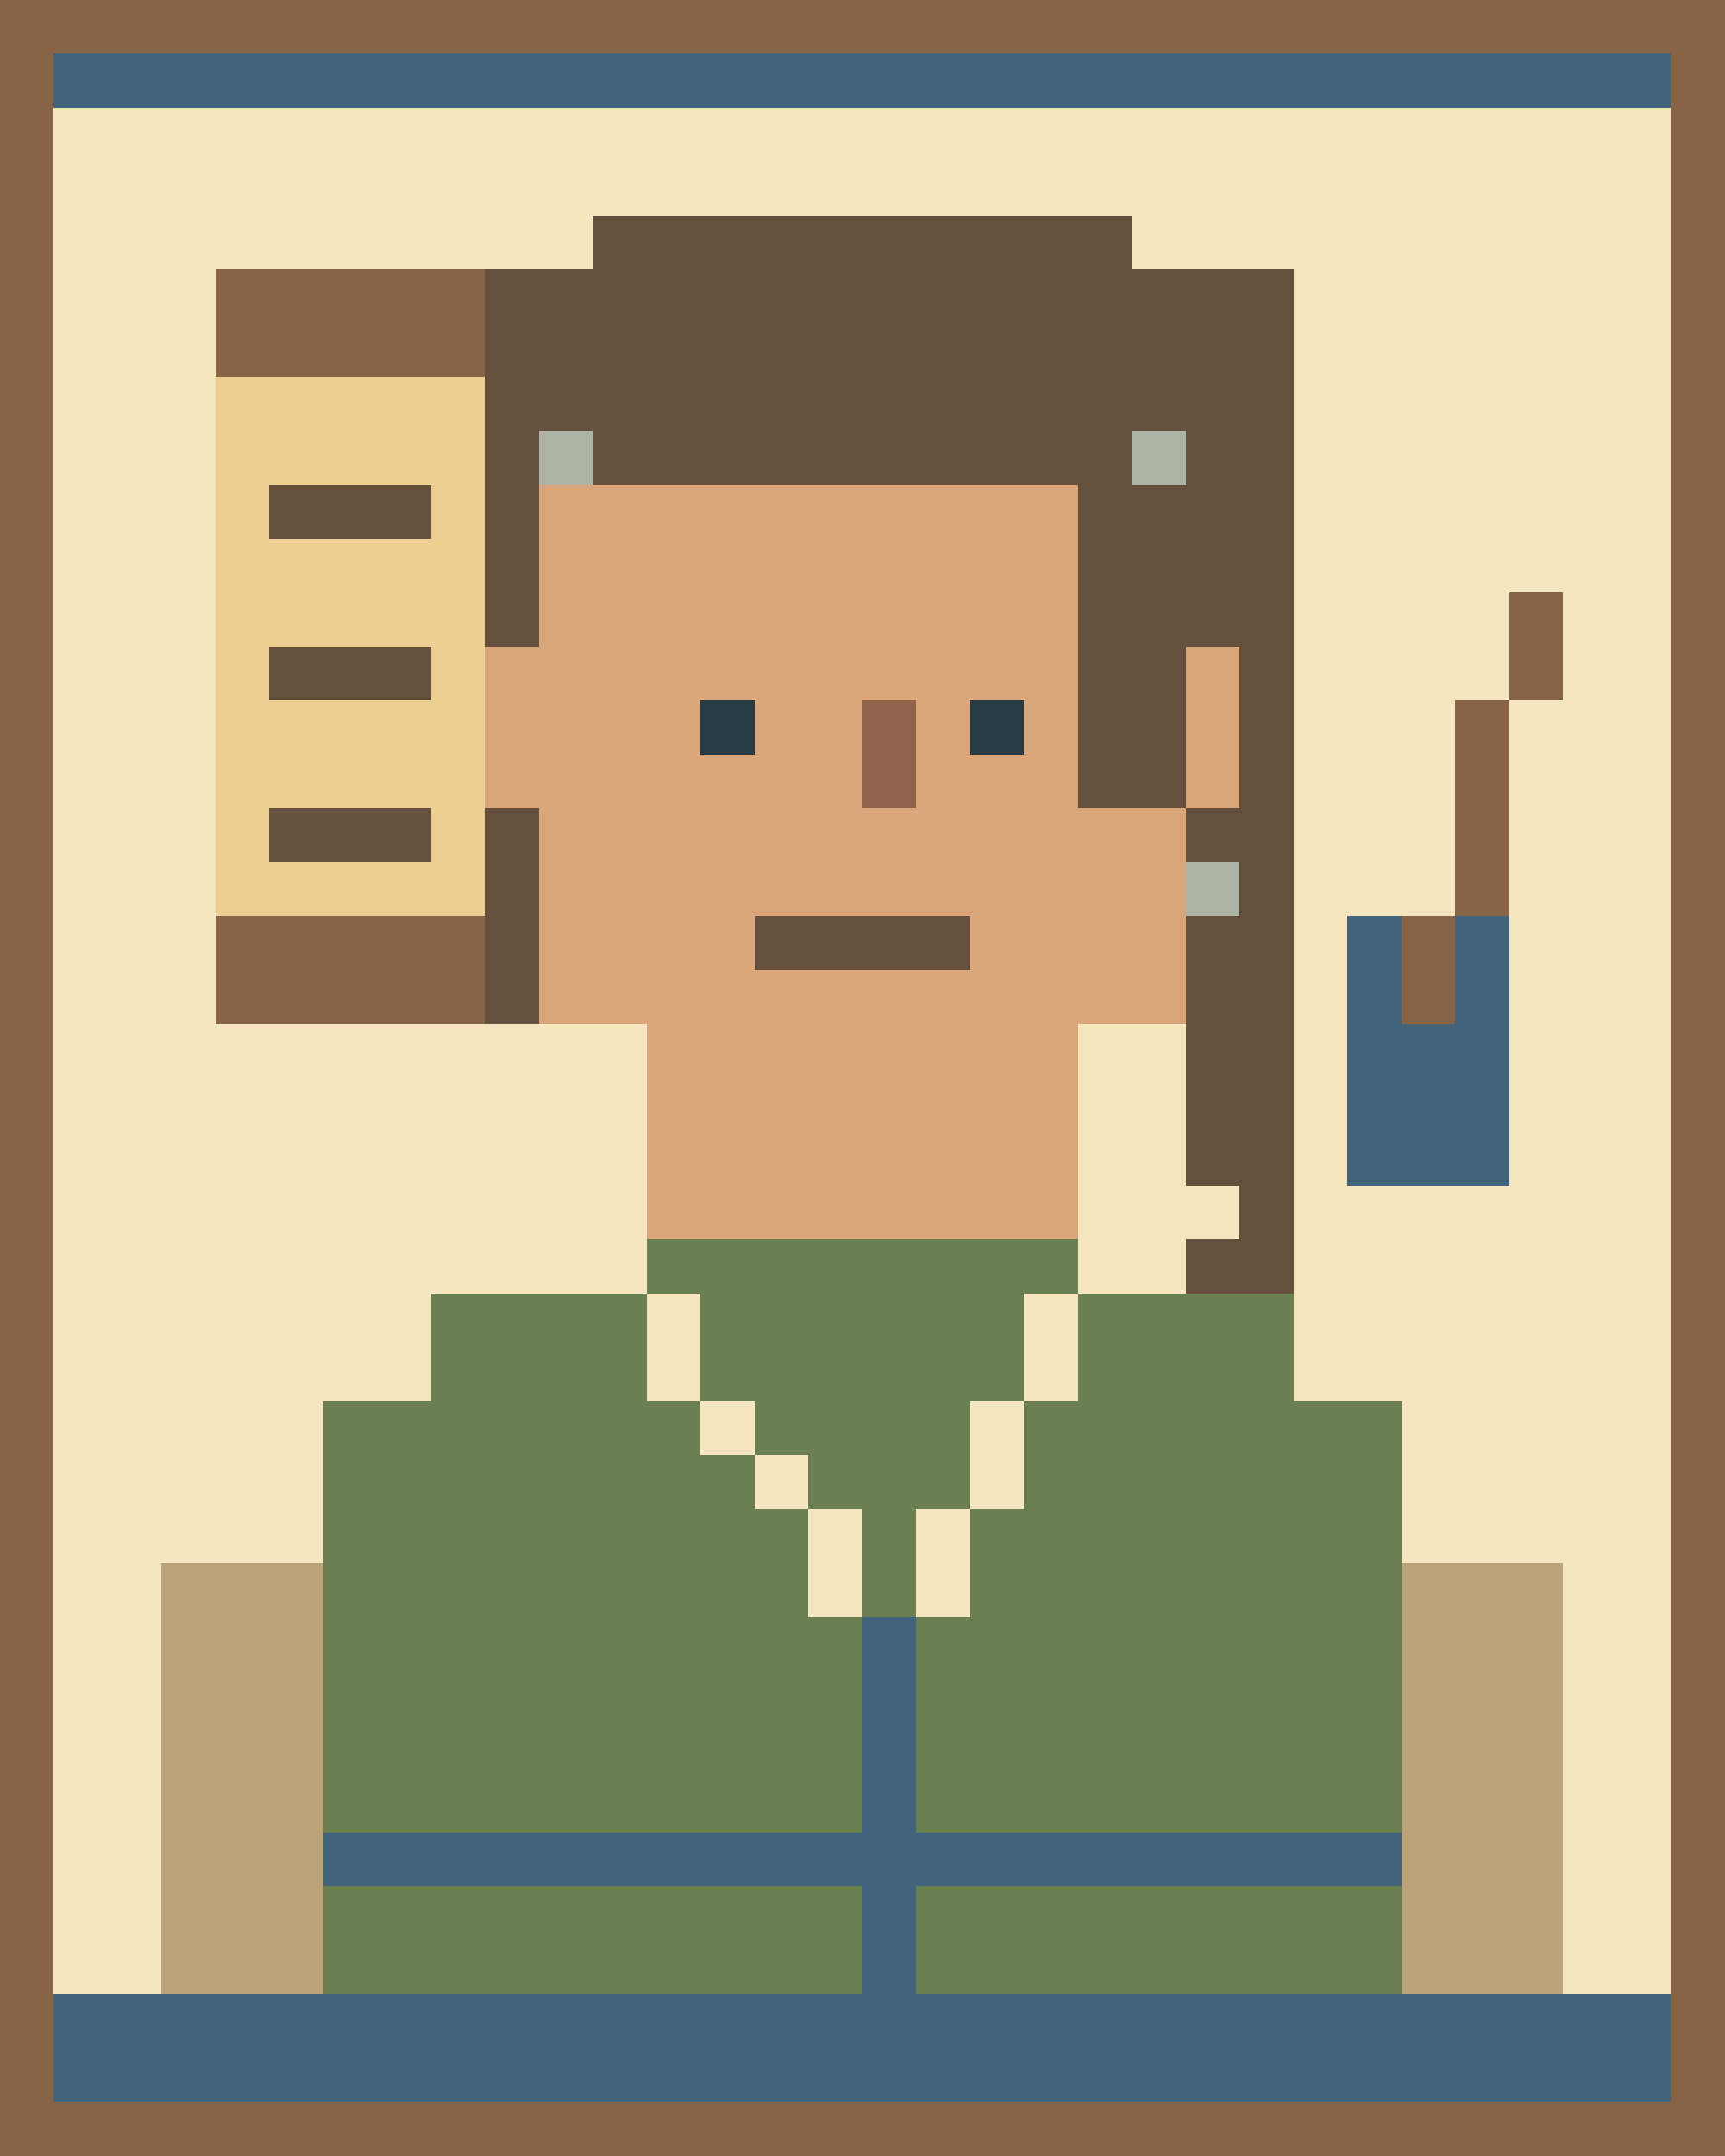
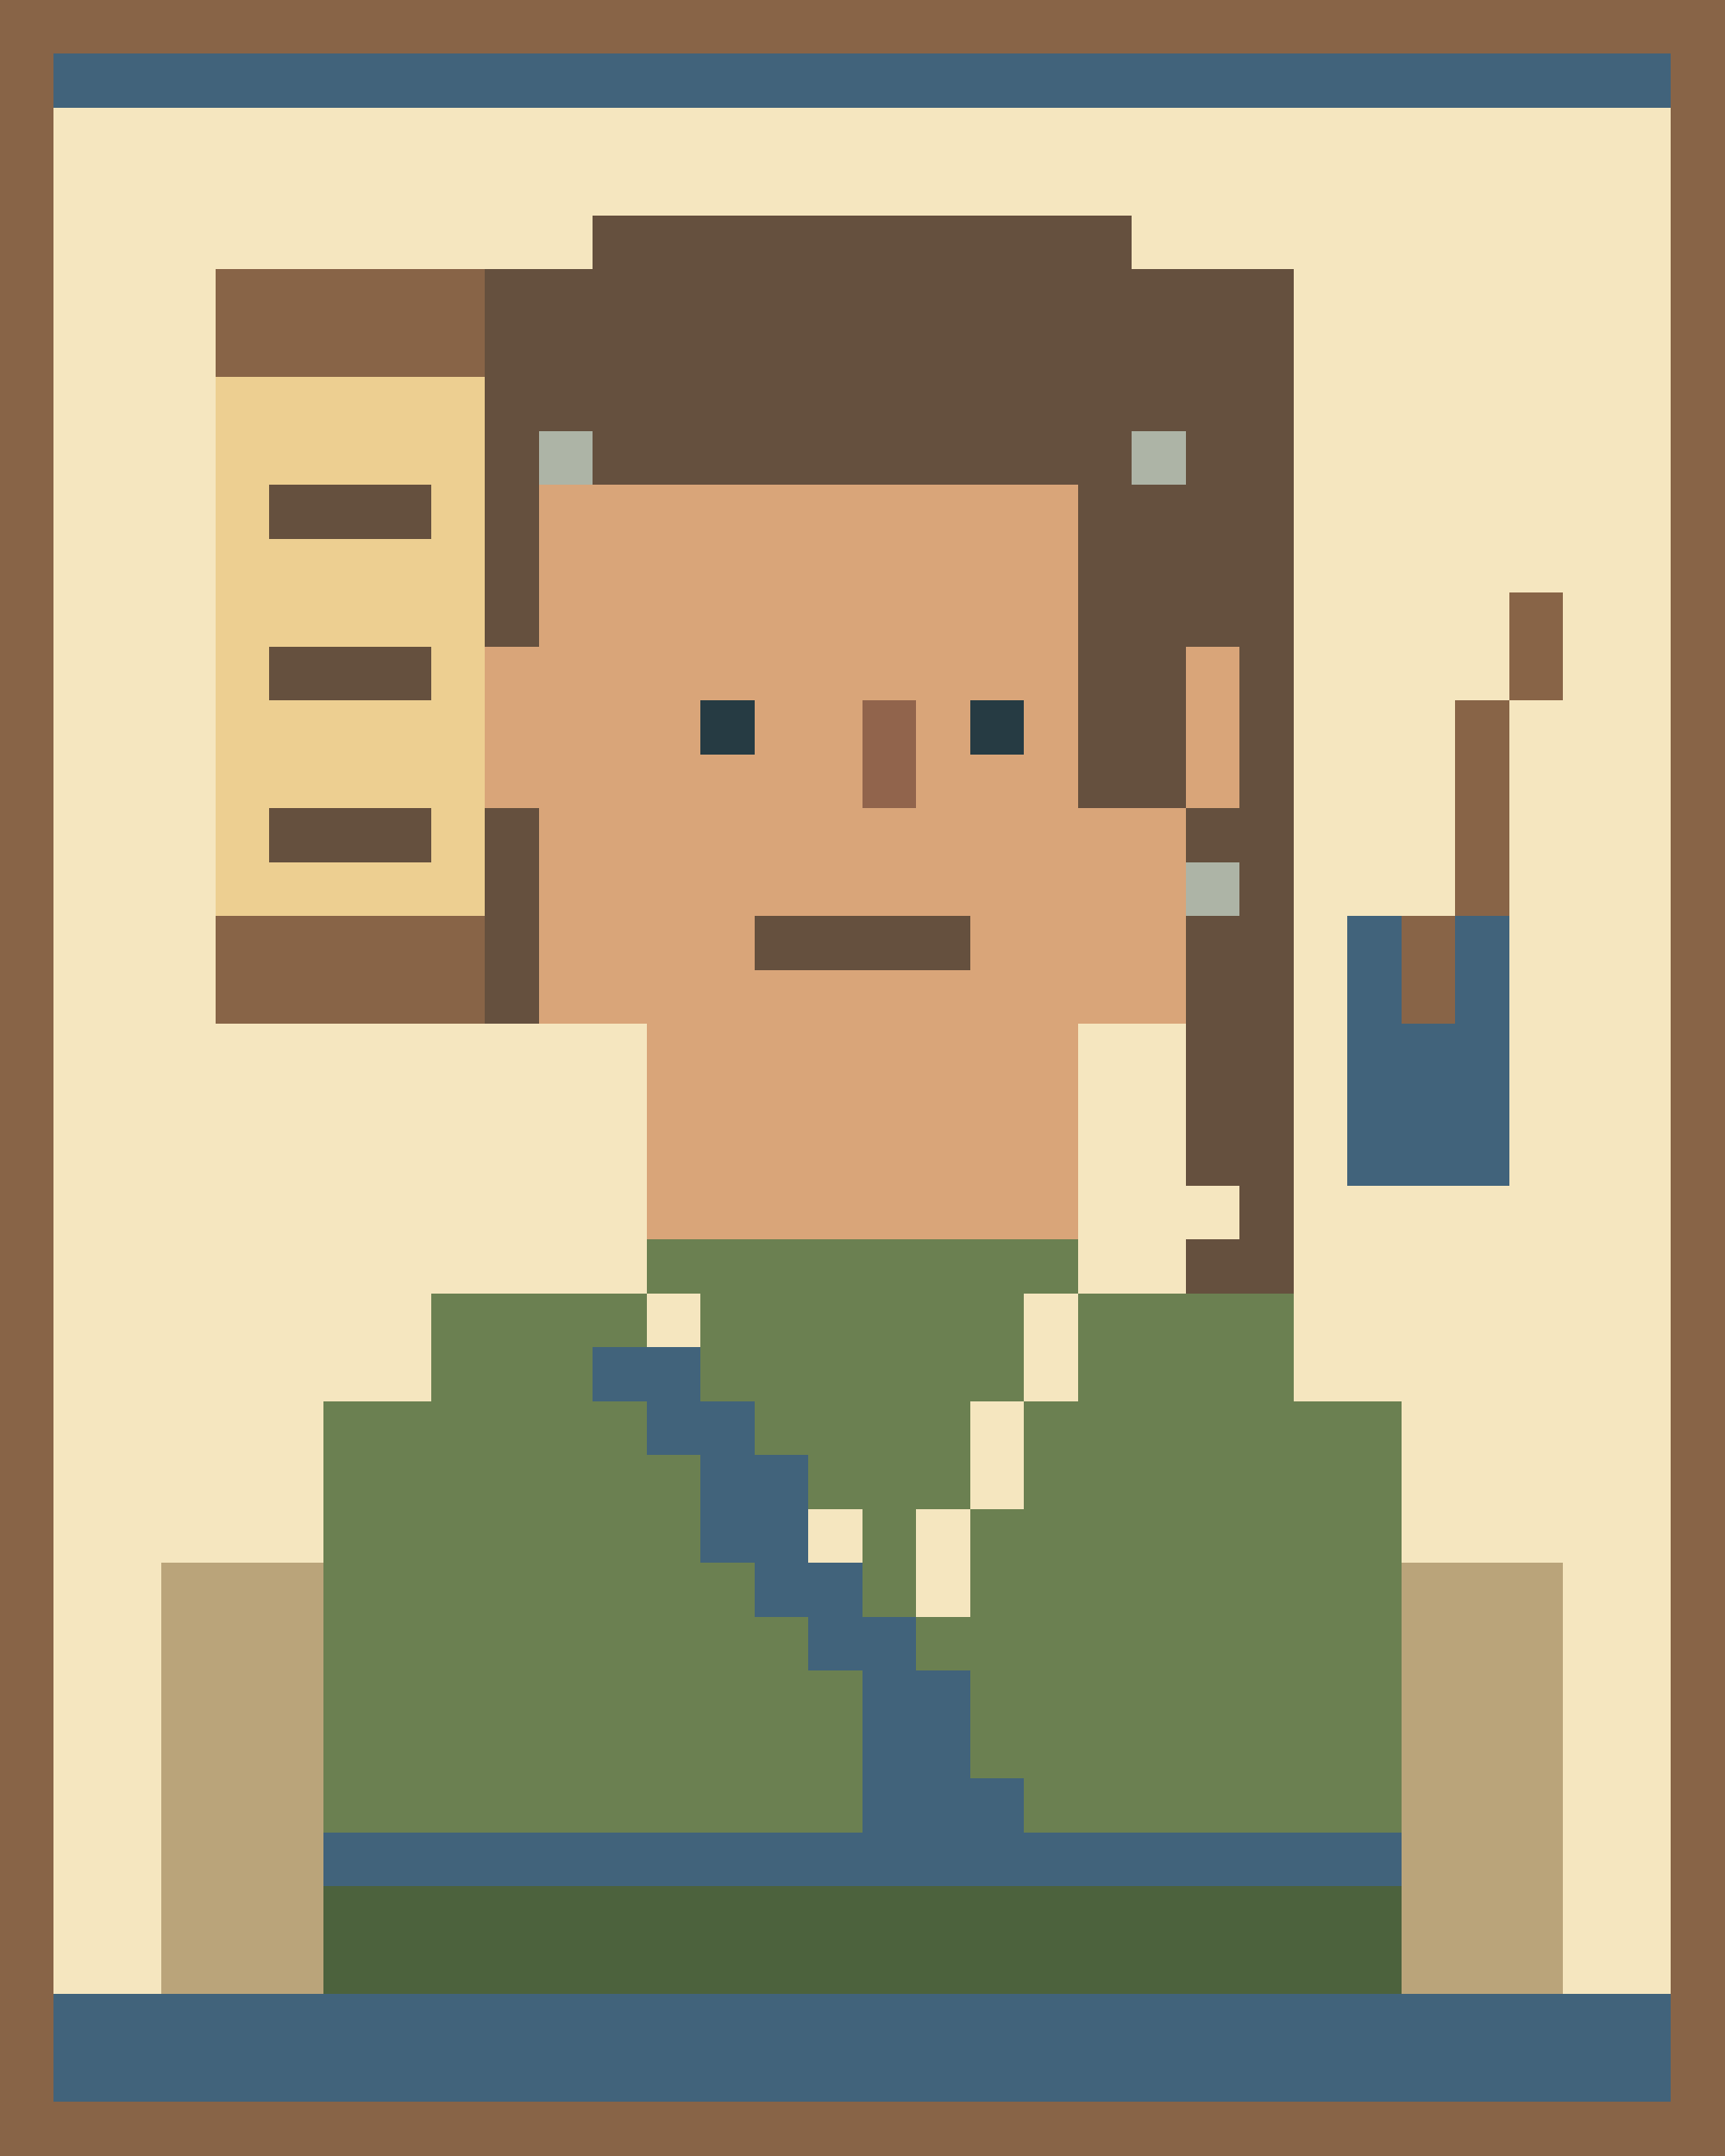
- <svg xmlns="http://www.w3.org/2000/svg" width="32" height="40" viewBox="0 0 32 40" shape-rendering="crispEdges" role="img">
-   <g fill="#263b43">
-     <rect x="13" y="13" width="1" height="1" />
-     <rect x="18" y="13" width="1" height="1" />
+ <svg xmlns="http://www.w3.org/2000/svg" width="32" height="40" viewBox="0 0 32 40" shape-rendering="crispEdges" role="img" data-origin="clerk-household" data-sex="female" data-avatar-variant="1" data-life-stage="middle" data-appearance-key="clerk-household:female:1" data-skin="#d9a579" data-hair="#65503e" data-hair-style="side-braid" data-facial-hair="none" data-robe="#6b8051" data-accent="#41637b">
+   <g fill="#886447">
+     <rect x="0" y="0" width="32" height="1" />
+     <rect x="0" y="1" width="1" height="38" />
+     <rect x="31" y="1" width="1" height="38" />
+     <rect x="4" y="5" width="5" height="2" />
+     <rect x="28" y="11" width="1" height="2" />
+     <rect x="27" y="13" width="1" height="4" />
+     <rect x="4" y="17" width="5" height="2" />
+     <rect x="26" y="17" width="1" height="2" />
+     <rect x="0" y="39" width="32" height="1" />
  </g>
  <g fill="#41637b">
    <rect x="1" y="1" width="30" height="1" />
    <rect x="25" y="17" width="1" height="2" />
    <rect x="27" y="17" width="1" height="2" />
    <rect x="25" y="19" width="3" height="3" />
-     <rect x="16" y="30" width="1" height="4" />
+     <rect x="11" y="25" width="2" height="1" />
+     <rect x="12" y="26" width="2" height="1" />
+     <rect x="13" y="27" width="2" height="2" />
+     <rect x="14" y="29" width="2" height="1" />
+     <rect x="15" y="30" width="2" height="1" />
+     <rect x="16" y="31" width="2" height="2" />
+     <rect x="16" y="33" width="3" height="1" />
    <rect x="6" y="34" width="20" height="1" />
-     <rect x="16" y="35" width="1" height="2" />
    <rect x="1" y="37" width="30" height="2" />
  </g>
  <g fill="#f5e6bf">
    <rect x="1" y="2" width="30" height="2" />
    <rect x="1" y="4" width="10" height="1" />
    <rect x="21" y="4" width="10" height="1" />
    <rect x="1" y="5" width="3" height="14" />
    <rect x="24" y="5" width="7" height="6" />
    <rect x="24" y="11" width="4" height="2" />
    <rect x="29" y="11" width="2" height="2" />
    <rect x="24" y="13" width="3" height="4" />
    <rect x="28" y="13" width="3" height="9" />
    <rect x="24" y="17" width="1" height="5" />
    <rect x="1" y="19" width="11" height="5" />
    <rect x="20" y="19" width="2" height="3" />
    <rect x="20" y="22" width="3" height="1" />
    <rect x="24" y="22" width="7" height="4" />
    <rect x="20" y="23" width="2" height="1" />
    <rect x="1" y="24" width="7" height="2" />
-     <rect x="12" y="24" width="1" height="2" />
+     <rect x="12" y="24" width="1" height="1" />
    <rect x="19" y="24" width="1" height="2" />
    <rect x="1" y="26" width="5" height="3" />
-     <rect x="13" y="26" width="1" height="1" />
    <rect x="18" y="26" width="1" height="2" />
    <rect x="26" y="26" width="5" height="3" />
-     <rect x="14" y="27" width="1" height="1" />
-     <rect x="15" y="28" width="1" height="2" />
+     <rect x="15" y="28" width="1" height="1" />
    <rect x="17" y="28" width="1" height="2" />
    <rect x="1" y="29" width="2" height="8" />
    <rect x="29" y="29" width="2" height="8" />
-   </g>
-   <g fill="#baa47a">
-     <rect x="3" y="29" width="3" height="8" />
-     <rect x="26" y="29" width="3" height="8" />
-   </g>
-   <g fill="#edcf91">
-     <rect x="4" y="7" width="5" height="2" />
-     <rect x="4" y="9" width="1" height="1" />
-     <rect x="8" y="9" width="1" height="1" />
-     <rect x="4" y="10" width="5" height="2" />
-     <rect x="4" y="12" width="1" height="1" />
-     <rect x="8" y="12" width="1" height="1" />
-     <rect x="4" y="13" width="5" height="2" />
-     <rect x="4" y="15" width="1" height="1" />
-     <rect x="8" y="15" width="1" height="1" />
-     <rect x="4" y="16" width="5" height="1" />
-   </g>
-   <g fill="#886447">
-     <rect x="0" y="0" width="32" height="1" />
-     <rect x="0" y="1" width="1" height="38" />
-     <rect x="31" y="1" width="1" height="38" />
-     <rect x="4" y="5" width="5" height="2" />
-     <rect x="28" y="11" width="1" height="2" />
-     <rect x="27" y="13" width="1" height="4" />
-     <rect x="4" y="17" width="5" height="2" />
-     <rect x="26" y="17" width="1" height="2" />
-     <rect x="0" y="39" width="32" height="1" />
  </g>
  <g fill="#65503e">
    <rect x="11" y="4" width="10" height="1" />
    <rect x="9" y="5" width="15" height="3" />
    <rect x="9" y="8" width="1" height="4" />
    <rect x="11" y="8" width="10" height="1" />
    <rect x="22" y="8" width="2" height="1" />
    <rect x="5" y="9" width="3" height="1" />
    <rect x="20" y="9" width="4" height="3" />
    <rect x="5" y="12" width="3" height="1" />
    <rect x="20" y="12" width="2" height="3" />
    <rect x="23" y="12" width="1" height="3" />
    <rect x="5" y="15" width="3" height="1" />
    <rect x="9" y="15" width="1" height="4" />
    <rect x="22" y="15" width="2" height="1" />
    <rect x="23" y="16" width="1" height="1" />
    <rect x="14" y="17" width="4" height="1" />
    <rect x="22" y="17" width="2" height="5" />
    <rect x="23" y="22" width="1" height="1" />
    <rect x="22" y="23" width="2" height="1" />
  </g>
-   <g fill="#6b8051">
-     <rect x="12" y="23" width="8" height="1" />
-     <rect x="8" y="24" width="4" height="2" />
-     <rect x="13" y="24" width="6" height="2" />
-     <rect x="20" y="24" width="4" height="2" />
-     <rect x="6" y="26" width="7" height="1" />
-     <rect x="14" y="26" width="4" height="1" />
-     <rect x="19" y="26" width="7" height="2" />
-     <rect x="6" y="27" width="8" height="1" />
-     <rect x="15" y="27" width="3" height="1" />
-     <rect x="6" y="28" width="9" height="2" />
-     <rect x="16" y="28" width="1" height="2" />
-     <rect x="18" y="28" width="8" height="2" />
-     <rect x="6" y="30" width="10" height="4" />
-     <rect x="17" y="30" width="9" height="4" />
-     <rect x="6" y="35" width="10" height="2" />
-     <rect x="17" y="35" width="9" height="2" />
+   <g fill="#edcf91">
+     <rect x="4" y="7" width="5" height="2" />
+     <rect x="4" y="9" width="1" height="1" />
+     <rect x="8" y="9" width="1" height="1" />
+     <rect x="4" y="10" width="5" height="2" />
+     <rect x="4" y="12" width="1" height="1" />
+     <rect x="8" y="12" width="1" height="1" />
+     <rect x="4" y="13" width="5" height="2" />
+     <rect x="4" y="15" width="1" height="1" />
+     <rect x="8" y="15" width="1" height="1" />
+     <rect x="4" y="16" width="5" height="1" />
+   </g>
+   <g fill="#adb4a6">
+     <rect x="10" y="8" width="1" height="1" />
+     <rect x="21" y="8" width="1" height="1" />
+     <rect x="22" y="16" width="1" height="1" />
  </g>
  <g fill="#d9a579">
    <rect x="10" y="9" width="10" height="3" />
    <rect x="9" y="12" width="11" height="1" />
    <rect x="22" y="12" width="1" height="3" />
    <rect x="9" y="13" width="4" height="1" />
    <rect x="14" y="13" width="2" height="1" />
    <rect x="17" y="13" width="1" height="1" />
    <rect x="19" y="13" width="1" height="1" />
    <rect x="9" y="14" width="7" height="1" />
    <rect x="17" y="14" width="3" height="1" />
    <rect x="10" y="15" width="12" height="2" />
    <rect x="10" y="17" width="4" height="1" />
    <rect x="18" y="17" width="4" height="1" />
    <rect x="10" y="18" width="12" height="1" />
    <rect x="12" y="19" width="8" height="4" />
  </g>
+   <g fill="#263b43">
+     <rect x="13" y="13" width="1" height="1" />
+     <rect x="18" y="13" width="1" height="1" />
+   </g>
  <g fill="#91644c">
    <rect x="16" y="13" width="1" height="2" />
  </g>
-   <g fill="#adb4a6">
-     <rect x="10" y="8" width="1" height="1" />
-     <rect x="21" y="8" width="1" height="1" />
-     <rect x="22" y="16" width="1" height="1" />
+   <g fill="#6b8051">
+     <rect x="12" y="23" width="8" height="1" />
+     <rect x="8" y="24" width="4" height="1" />
+     <rect x="13" y="24" width="6" height="2" />
+     <rect x="20" y="24" width="4" height="2" />
+     <rect x="8" y="25" width="3" height="1" />
+     <rect x="6" y="26" width="6" height="1" />
+     <rect x="14" y="26" width="4" height="1" />
+     <rect x="19" y="26" width="7" height="2" />
+     <rect x="6" y="27" width="7" height="2" />
+     <rect x="15" y="27" width="3" height="1" />
+     <rect x="16" y="28" width="1" height="2" />
+     <rect x="18" y="28" width="8" height="2" />
+     <rect x="6" y="29" width="8" height="1" />
+     <rect x="6" y="30" width="9" height="1" />
+     <rect x="17" y="30" width="9" height="1" />
+     <rect x="6" y="31" width="10" height="3" />
+     <rect x="18" y="31" width="8" height="2" />
+     <rect x="19" y="33" width="7" height="1" />
+   </g>
+   <g fill="#baa47a">
+     <rect x="3" y="29" width="3" height="8" />
+     <rect x="26" y="29" width="3" height="8" />
+   </g>
+   <g fill="#4c623d">
+     <rect x="6" y="35" width="20" height="2" />
  </g>
</svg>
